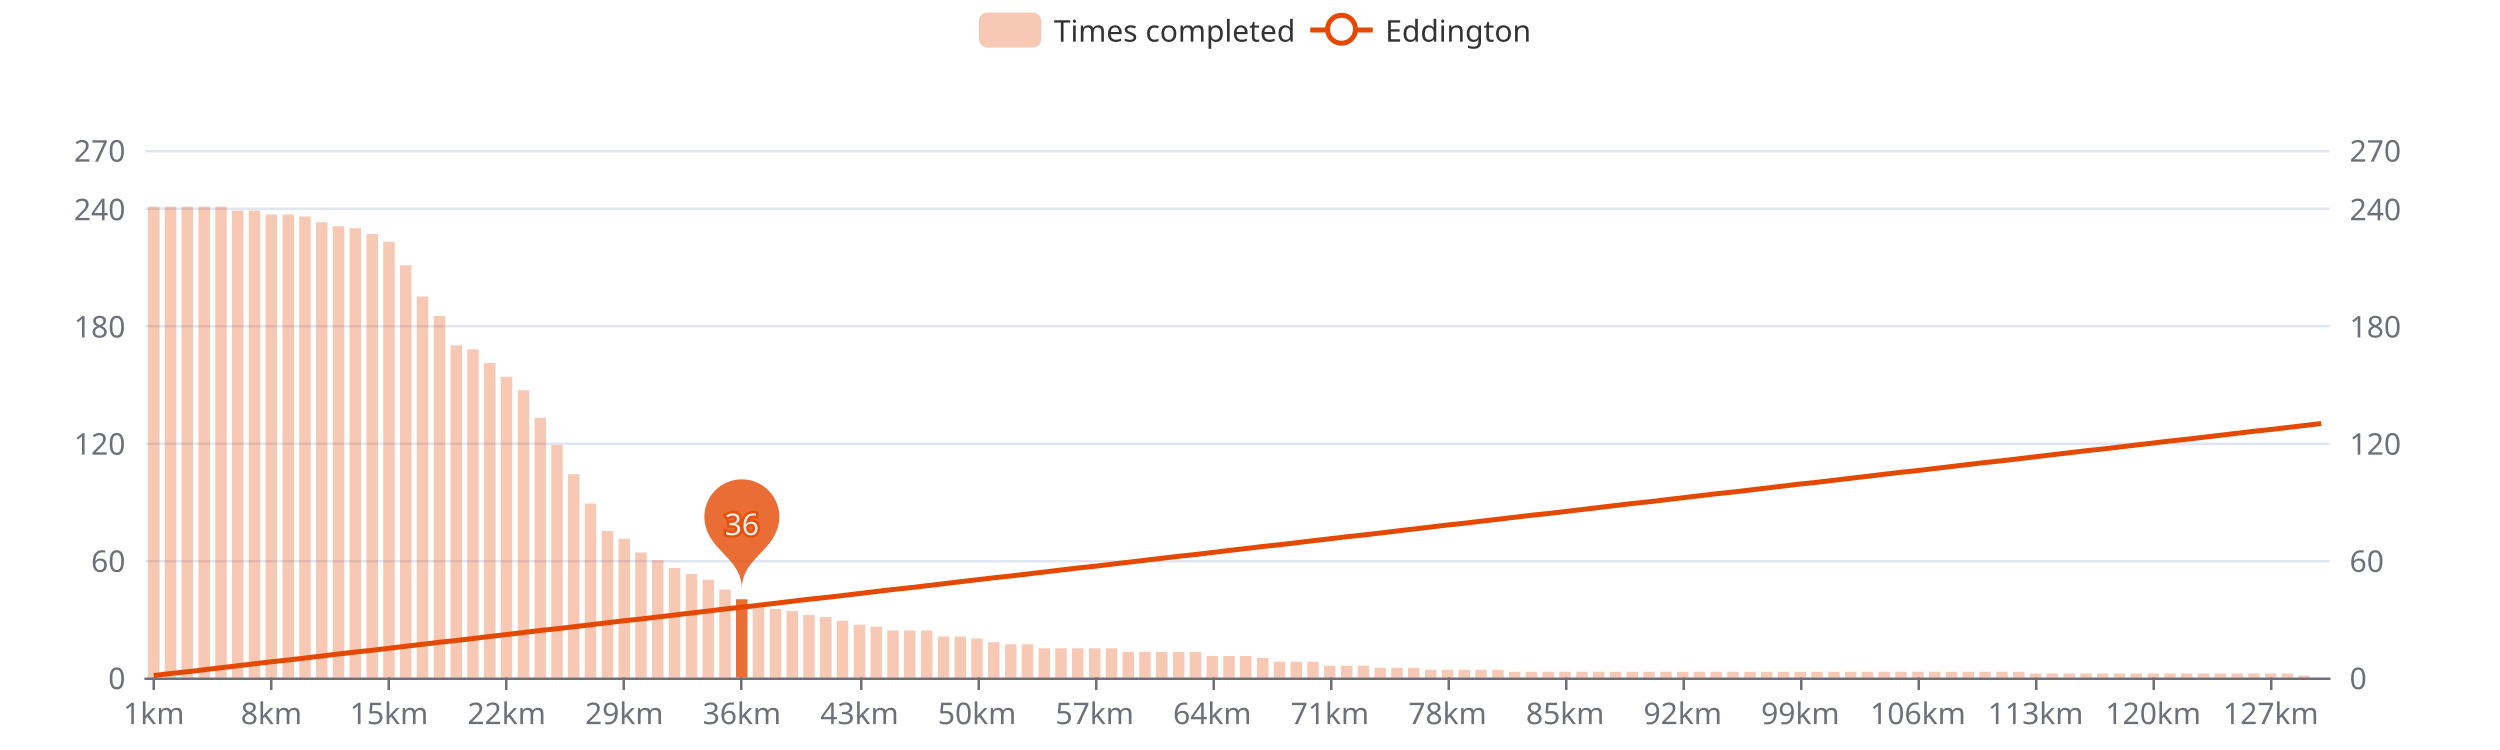
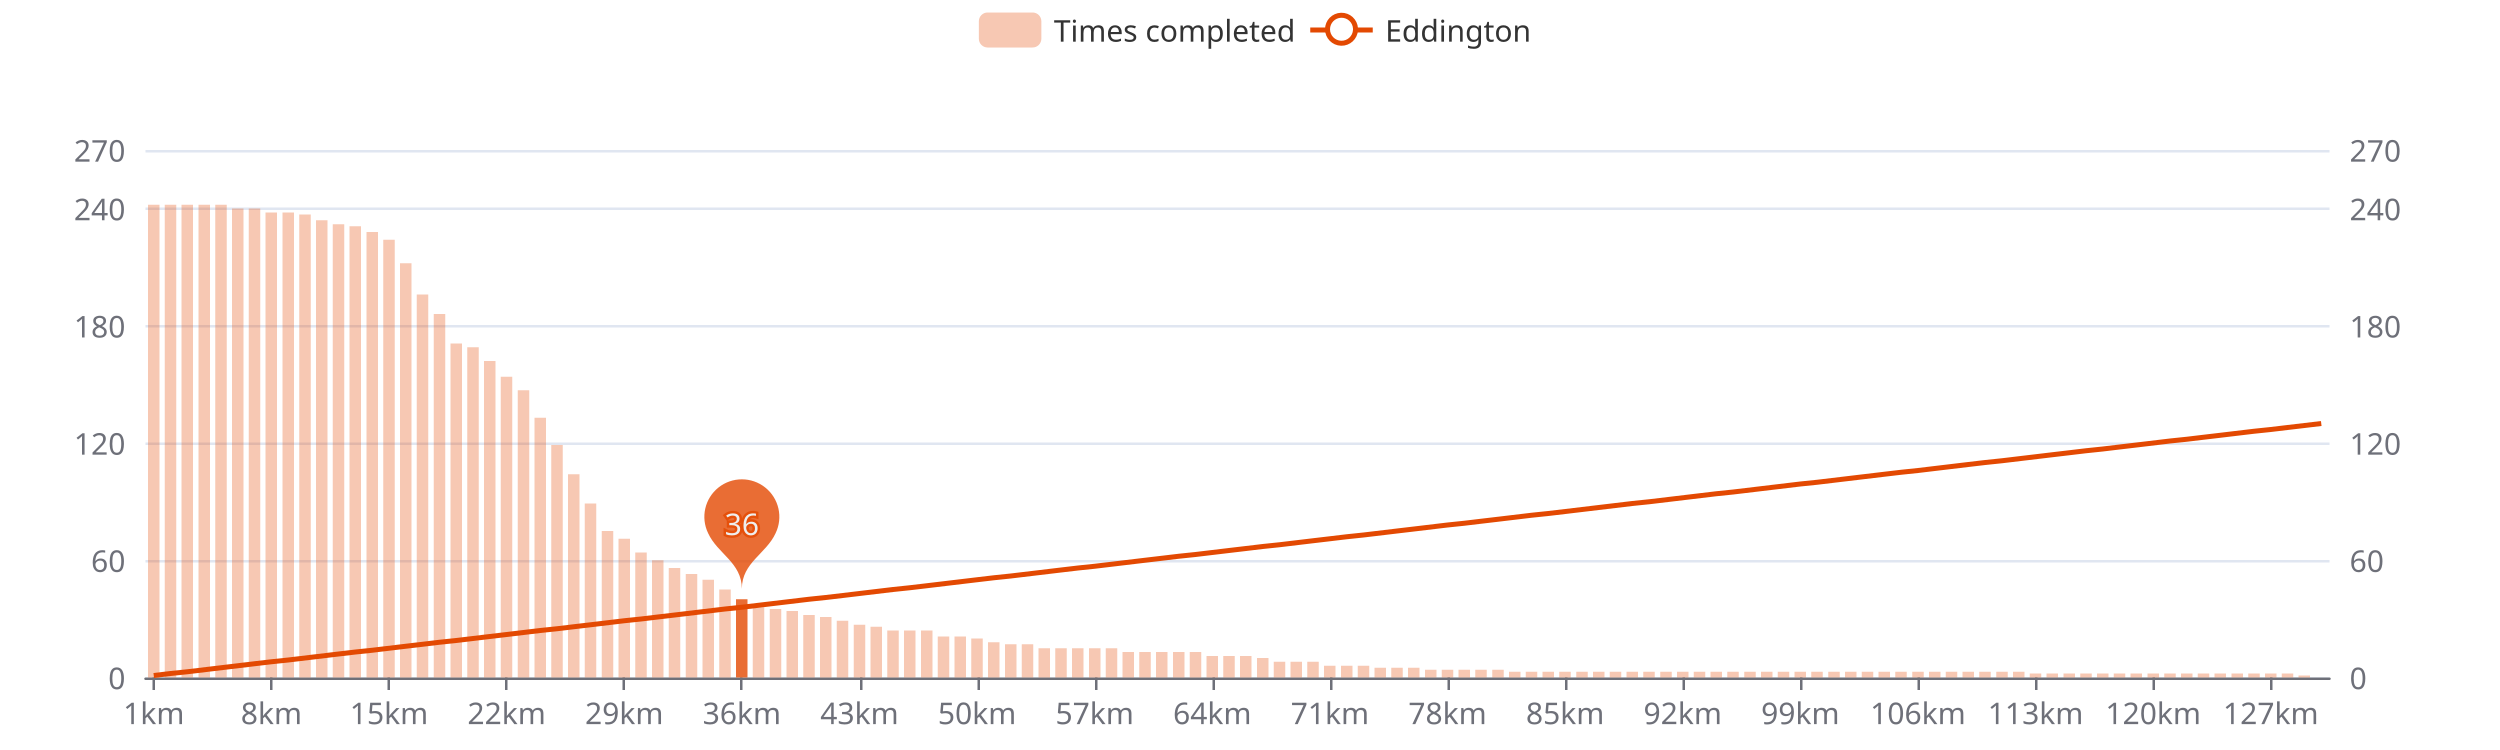
<svg xmlns="http://www.w3.org/2000/svg" width="1000" height="300" version="1.1" baseProfile="full" viewBox="0 0 1000 300">
  <rect width="1000" height="300" x="0" y="0" id="0" fill="#ffffff" />
  <path d="M58.2 271.5L931.8 271.5" fill="none" stroke="#E0E6F1" />
  <path d="M58.2 224.5L931.8 224.5" fill="none" stroke="#E0E6F1" />
  <path d="M58.2 177.5L931.8 177.5" fill="none" stroke="#E0E6F1" />
  <path d="M58.2 130.5L931.8 130.5" fill="none" stroke="#E0E6F1" />
  <path d="M58.2 83.5L931.8 83.5" fill="none" stroke="#E0E6F1" />
  <path d="M58.2 60.5L931.8 60.5" fill="none" stroke="#E0E6F1" />
  <path d="M58.2 271.5L931.8 271.5" fill="none" stroke="#6E7079" stroke-linecap="round" />
  <path d="M61.5 271L61.5 276" fill="none" stroke="#6E7079" />
  <path d="M108.5 271L108.5 276" fill="none" stroke="#6E7079" />
  <path d="M155.5 271L155.5 276" fill="none" stroke="#6E7079" />
  <path d="M202.5 271L202.5 276" fill="none" stroke="#6E7079" />
  <path d="M249.5 271L249.5 276" fill="none" stroke="#6E7079" />
  <path d="M296.5 271L296.5 276" fill="none" stroke="#6E7079" />
  <path d="M344.5 271L344.5 276" fill="none" stroke="#6E7079" />
  <path d="M391.5 271L391.5 276" fill="none" stroke="#6E7079" />
  <path d="M438.5 271L438.5 276" fill="none" stroke="#6E7079" />
  <path d="M485.5 271L485.5 276" fill="none" stroke="#6E7079" />
  <path d="M532.5 271L532.5 276" fill="none" stroke="#6E7079" />
  <path d="M579.5 271L579.5 276" fill="none" stroke="#6E7079" />
  <path d="M626.5 271L626.5 276" fill="none" stroke="#6E7079" />
  <path d="M673.5 271L673.5 276" fill="none" stroke="#6E7079" />
  <path d="M720.5 271L720.5 276" fill="none" stroke="#6E7079" />
  <path d="M767.5 271L767.5 276" fill="none" stroke="#6E7079" />
  <path d="M814.5 271L814.5 276" fill="none" stroke="#6E7079" />
  <path d="M861.5 271L861.5 276" fill="none" stroke="#6E7079" />
  <path d="M908.5 271L908.5 276" fill="none" stroke="#6E7079" />
  <text dominant-baseline="central" text-anchor="end" style="font-size:12px;font-family:sans-serif;" transform="translate(50.16 271)" fill="#6E7079">0</text>
  <text dominant-baseline="central" text-anchor="end" style="font-size:12px;font-family:sans-serif;" transform="translate(50.16 224.1111)" fill="#6E7079">60</text>
  <text dominant-baseline="central" text-anchor="end" style="font-size:12px;font-family:sans-serif;" transform="translate(50.16 177.2222)" fill="#6E7079">120</text>
  <text dominant-baseline="central" text-anchor="end" style="font-size:12px;font-family:sans-serif;" transform="translate(50.16 130.3333)" fill="#6E7079">180</text>
  <text dominant-baseline="central" text-anchor="end" style="font-size:12px;font-family:sans-serif;" transform="translate(50.16 83.4444)" fill="#6E7079">240</text>
  <text dominant-baseline="central" text-anchor="end" style="font-size:12px;font-family:sans-serif;" transform="translate(50.16 60)" fill="#6E7079">270</text>
  <text dominant-baseline="central" text-anchor="start" style="font-size:12px;font-family:sans-serif;" transform="translate(939.84 271)" fill="#6E7079">0</text>
  <text dominant-baseline="central" text-anchor="start" style="font-size:12px;font-family:sans-serif;" transform="translate(939.84 224.1111)" fill="#6E7079">60</text>
  <text dominant-baseline="central" text-anchor="start" style="font-size:12px;font-family:sans-serif;" transform="translate(939.84 177.2222)" fill="#6E7079">120</text>
  <text dominant-baseline="central" text-anchor="start" style="font-size:12px;font-family:sans-serif;" transform="translate(939.84 130.3333)" fill="#6E7079">180</text>
  <text dominant-baseline="central" text-anchor="start" style="font-size:12px;font-family:sans-serif;" transform="translate(939.84 83.4444)" fill="#6E7079">240</text>
  <text dominant-baseline="central" text-anchor="start" style="font-size:12px;font-family:sans-serif;" transform="translate(939.84 60)" fill="#6E7079">270</text>
  <text dominant-baseline="central" text-anchor="middle" style="font-size:12px;font-family:sans-serif;" y="6" transform="translate(61.5203 279)" fill="#6E7079">1km</text>
  <text dominant-baseline="central" text-anchor="middle" style="font-size:12px;font-family:sans-serif;" y="6" transform="translate(108.5646 279)" fill="#6E7079">8km</text>
  <text dominant-baseline="central" text-anchor="middle" style="font-size:12px;font-family:sans-serif;" y="6" transform="translate(155.6089 279)" fill="#6E7079">15km</text>
  <text dominant-baseline="central" text-anchor="middle" style="font-size:12px;font-family:sans-serif;" y="6" transform="translate(202.6532 279)" fill="#6E7079">22km</text>
  <text dominant-baseline="central" text-anchor="middle" style="font-size:12px;font-family:sans-serif;" y="6" transform="translate(249.6975 279)" fill="#6E7079">29km</text>
  <text dominant-baseline="central" text-anchor="middle" style="font-size:12px;font-family:sans-serif;" y="6" transform="translate(296.7418 279)" fill="#6E7079">36km</text>
  <text dominant-baseline="central" text-anchor="middle" style="font-size:12px;font-family:sans-serif;" y="6" transform="translate(343.7862 279)" fill="#6E7079">43km</text>
  <text dominant-baseline="central" text-anchor="middle" style="font-size:12px;font-family:sans-serif;" y="6" transform="translate(390.8305 279)" fill="#6E7079">50km</text>
  <text dominant-baseline="central" text-anchor="middle" style="font-size:12px;font-family:sans-serif;" y="6" transform="translate(437.8748 279)" fill="#6E7079">57km</text>
  <text dominant-baseline="central" text-anchor="middle" style="font-size:12px;font-family:sans-serif;" y="6" transform="translate(484.9191 279)" fill="#6E7079">64km</text>
  <text dominant-baseline="central" text-anchor="middle" style="font-size:12px;font-family:sans-serif;" y="6" transform="translate(531.9634 279)" fill="#6E7079">71km</text>
  <text dominant-baseline="central" text-anchor="middle" style="font-size:12px;font-family:sans-serif;" y="6" transform="translate(579.0077 279)" fill="#6E7079">78km</text>
  <text dominant-baseline="central" text-anchor="middle" style="font-size:12px;font-family:sans-serif;" y="6" transform="translate(626.052 279)" fill="#6E7079">85km</text>
  <text dominant-baseline="central" text-anchor="middle" style="font-size:12px;font-family:sans-serif;" y="6" transform="translate(673.0963 279)" fill="#6E7079">92km</text>
  <text dominant-baseline="central" text-anchor="middle" style="font-size:12px;font-family:sans-serif;" y="6" transform="translate(720.1406 279)" fill="#6E7079">99km</text>
  <text dominant-baseline="central" text-anchor="middle" style="font-size:12px;font-family:sans-serif;" y="6" transform="translate(767.1849 279)" fill="#6E7079">106km</text>
  <text dominant-baseline="central" text-anchor="middle" style="font-size:12px;font-family:sans-serif;" y="6" transform="translate(814.2292 279)" fill="#6E7079">113km</text>
  <text dominant-baseline="central" text-anchor="middle" style="font-size:12px;font-family:sans-serif;" y="6" transform="translate(861.2735 279)" fill="#6E7079">120km</text>
  <text dominant-baseline="central" text-anchor="middle" style="font-size:12px;font-family:sans-serif;" y="6" transform="translate(908.3178 279)" fill="#6E7079">127km</text>
-   <path d="M59.2 271l4.6 0l0 -188.3l-4.6 0Z" fill="rgb(227,73,2)" fill-opacity="0.3" />
-   <path d="M65.9 271l4.6 0l0 -188.3l-4.6 0Z" fill="rgb(227,73,2)" fill-opacity="0.3" />
-   <path d="M72.6 271l4.6 0l0 -188.3l-4.6 0Z" fill="rgb(227,73,2)" fill-opacity="0.3" />
-   <path d="M79.4 271l4.6 0l0 -188.3l-4.6 0Z" fill="rgb(227,73,2)" fill-opacity="0.3" />
-   <path d="M86.1 271l4.6 0l0 -188.3l-4.6 0Z" fill="rgb(227,73,2)" fill-opacity="0.3" />
-   <path d="M92.8 271l4.6 0l0 -186.8l-4.6 0Z" fill="rgb(227,73,2)" fill-opacity="0.3" />
-   <path d="M99.5 271l4.6 0l0 -186.8l-4.6 0Z" fill="rgb(227,73,2)" fill-opacity="0.3" />
-   <path d="M106.2 271l4.6 0l0 -185.2l-4.6 0Z" fill="rgb(227,73,2)" fill-opacity="0.3" />
-   <path d="M113 271l4.6 0l0 -185.2l-4.6 0Z" fill="rgb(227,73,2)" fill-opacity="0.3" />
-   <path d="M119.7 271l4.6 0l0 -184.4l-4.6 0Z" fill="rgb(227,73,2)" fill-opacity="0.3" />
-   <path d="M126.4 271l4.6 0l0 -182.1l-4.6 0Z" fill="rgb(227,73,2)" fill-opacity="0.3" />
-   <path d="M133.1 271l4.6 0l0 -180.5l-4.6 0Z" fill="rgb(227,73,2)" fill-opacity="0.3" />
-   <path d="M139.8 271l4.6 0l0 -179.7l-4.6 0Z" fill="rgb(227,73,2)" fill-opacity="0.3" />
-   <path d="M146.6 271l4.6 0l0 -177.4l-4.6 0Z" fill="rgb(227,73,2)" fill-opacity="0.3" />
-   <path d="M153.3 271l4.6 0l0 -174.3l-4.6 0Z" fill="rgb(227,73,2)" fill-opacity="0.3" />
-   <path d="M160 271l4.6 0l0 -164.9l-4.6 0Z" fill="rgb(227,73,2)" fill-opacity="0.3" />
-   <path d="M166.7 271l4.6 0l0 -152.4l-4.6 0Z" fill="rgb(227,73,2)" fill-opacity="0.3" />
-   <path d="M173.5 271l4.6 0l0 -144.6l-4.6 0Z" fill="rgb(227,73,2)" fill-opacity="0.3" />
-   <path d="M180.2 271l4.6 0l0 -132.9l-4.6 0Z" fill="rgb(227,73,2)" fill-opacity="0.3" />
-   <path d="M186.9 271l4.6 0l0 -131.3l-4.6 0Z" fill="rgb(227,73,2)" fill-opacity="0.3" />
-   <path d="M193.6 271l4.6 0l0 -125.8l-4.6 0Z" fill="rgb(227,73,2)" fill-opacity="0.3" />
+   <path d="M59.2 271l4.6 0l0 -189.1l-4.6 0Z" fill="rgb(227,73,2)" fill-opacity="0.3" />
+   <path d="M65.9 271l4.6 0l0 -189.1l-4.6 0Z" fill="rgb(227,73,2)" fill-opacity="0.3" />
+   <path d="M72.6 271l4.6 0l0 -189.1l-4.6 0Z" fill="rgb(227,73,2)" fill-opacity="0.3" />
+   <path d="M79.4 271l4.6 0l0 -189.1l-4.6 0Z" fill="rgb(227,73,2)" fill-opacity="0.3" />
+   <path d="M86.1 271l4.6 0l0 -189.1l-4.6 0Z" fill="rgb(227,73,2)" fill-opacity="0.3" />
+   <path d="M92.8 271l4.6 0l0 -187.6l-4.6 0Z" fill="rgb(227,73,2)" fill-opacity="0.3" />
+   <path d="M99.5 271l4.6 0l0 -187.6l-4.6 0Z" fill="rgb(227,73,2)" fill-opacity="0.3" />
+   <path d="M106.2 271l4.6 0l0 -186l-4.6 0Z" fill="rgb(227,73,2)" fill-opacity="0.3" />
+   <path d="M113 271l4.6 0l0 -186l-4.6 0Z" fill="rgb(227,73,2)" fill-opacity="0.3" />
+   <path d="M119.7 271l4.6 0l0 -185.2l-4.6 0Z" fill="rgb(227,73,2)" fill-opacity="0.3" />
+   <path d="M126.4 271l4.6 0l0 -182.9l-4.6 0Z" fill="rgb(227,73,2)" fill-opacity="0.3" />
+   <path d="M133.1 271l4.6 0l0 -181.3l-4.6 0Z" fill="rgb(227,73,2)" fill-opacity="0.3" />
+   <path d="M139.8 271l4.6 0l0 -180.5l-4.6 0Z" fill="rgb(227,73,2)" fill-opacity="0.3" />
+   <path d="M146.6 271l4.6 0l0 -178.2l-4.6 0Z" fill="rgb(227,73,2)" fill-opacity="0.3" />
+   <path d="M153.3 271l4.6 0l0 -175.1l-4.6 0Z" fill="rgb(227,73,2)" fill-opacity="0.3" />
+   <path d="M160 271l4.6 0l0 -165.7l-4.6 0Z" fill="rgb(227,73,2)" fill-opacity="0.3" />
+   <path d="M166.7 271l4.6 0l0 -153.2l-4.6 0Z" fill="rgb(227,73,2)" fill-opacity="0.3" />
+   <path d="M173.5 271l4.6 0l0 -145.4l-4.6 0Z" fill="rgb(227,73,2)" fill-opacity="0.3" />
+   <path d="M180.2 271l4.6 0l0 -133.6l-4.6 0Z" fill="rgb(227,73,2)" fill-opacity="0.3" />
+   <path d="M186.9 271l4.6 0l0 -132.1l-4.6 0Z" fill="rgb(227,73,2)" fill-opacity="0.3" />
+   <path d="M193.6 271l4.6 0l0 -126.6l-4.6 0Z" fill="rgb(227,73,2)" fill-opacity="0.3" />
  <path d="M200.3 271l4.6 0l0 -120.3l-4.6 0Z" fill="rgb(227,73,2)" fill-opacity="0.3" />
  <path d="M207.1 271l4.6 0l0 -114.9l-4.6 0Z" fill="rgb(227,73,2)" fill-opacity="0.3" />
  <path d="M213.8 271l4.6 0l0 -103.9l-4.6 0Z" fill="rgb(227,73,2)" fill-opacity="0.3" />
  <path d="M220.5 271l4.6 0l0 -93l-4.6 0Z" fill="rgb(227,73,2)" fill-opacity="0.3" />
  <path d="M227.2 271l4.6 0l0 -81.3l-4.6 0Z" fill="rgb(227,73,2)" fill-opacity="0.3" />
  <path d="M233.9 271l4.6 0l0 -69.6l-4.6 0Z" fill="rgb(227,73,2)" fill-opacity="0.3" />
  <path d="M240.7 271l4.6 0l0 -58.6l-4.6 0Z" fill="rgb(227,73,2)" fill-opacity="0.3" />
  <path d="M247.4 271l4.6 0l0 -55.5l-4.6 0Z" fill="rgb(227,73,2)" fill-opacity="0.3" />
  <path d="M254.1 271l4.6 0l0 -50l-4.6 0Z" fill="rgb(227,73,2)" fill-opacity="0.3" />
  <path d="M260.8 271l4.6 0l0 -46.9l-4.6 0Z" fill="rgb(227,73,2)" fill-opacity="0.3" />
  <path d="M267.5 271l4.6 0l0 -43.8l-4.6 0Z" fill="rgb(227,73,2)" fill-opacity="0.3" />
  <path d="M274.3 271l4.6 0l0 -41.4l-4.6 0Z" fill="rgb(227,73,2)" fill-opacity="0.3" />
  <path d="M281 271l4.6 0l0 -39.1l-4.6 0Z" fill="rgb(227,73,2)" fill-opacity="0.3" />
  <path d="M287.7 271l4.6 0l0 -35.2l-4.6 0Z" fill="rgb(227,73,2)" fill-opacity="0.3" />
  <path d="M294.4 271l4.6 0l0 -31.3l-4.6 0Z" fill="rgb(227,73,2)" fill-opacity="0.8" />
  <path d="M301.1 271l4.6 0l0 -28.1l-4.6 0Z" fill="rgb(227,73,2)" fill-opacity="0.3" />
  <path d="M307.9 271l4.6 0l0 -27.4l-4.6 0Z" fill="rgb(227,73,2)" fill-opacity="0.3" />
  <path d="M314.6 271l4.6 0l0 -26.6l-4.6 0Z" fill="rgb(227,73,2)" fill-opacity="0.3" />
  <path d="M321.3 271l4.6 0l0 -25l-4.6 0Z" fill="rgb(227,73,2)" fill-opacity="0.3" />
  <path d="M328 271l4.6 0l0 -24.2l-4.6 0Z" fill="rgb(227,73,2)" fill-opacity="0.3" />
  <path d="M334.7 271l4.6 0l0 -22.7l-4.6 0Z" fill="rgb(227,73,2)" fill-opacity="0.3" />
  <path d="M341.5 271l4.6 0l0 -21.1l-4.6 0Z" fill="rgb(227,73,2)" fill-opacity="0.3" />
  <path d="M348.2 271l4.6 0l0 -20.3l-4.6 0Z" fill="rgb(227,73,2)" fill-opacity="0.3" />
  <path d="M354.9 271l4.6 0l0 -18.8l-4.6 0Z" fill="rgb(227,73,2)" fill-opacity="0.3" />
  <path d="M361.6 271l4.6 0l0 -18.8l-4.6 0Z" fill="rgb(227,73,2)" fill-opacity="0.3" />
  <path d="M368.4 271l4.6 0l0 -18.8l-4.6 0Z" fill="rgb(227,73,2)" fill-opacity="0.3" />
  <path d="M375.1 271l4.6 0l0 -16.4l-4.6 0Z" fill="rgb(227,73,2)" fill-opacity="0.3" />
  <path d="M381.8 271l4.6 0l0 -16.4l-4.6 0Z" fill="rgb(227,73,2)" fill-opacity="0.3" />
  <path d="M388.5 271l4.6 0l0 -15.6l-4.6 0Z" fill="rgb(227,73,2)" fill-opacity="0.3" />
  <path d="M395.2 271l4.6 0l0 -14.1l-4.6 0Z" fill="rgb(227,73,2)" fill-opacity="0.3" />
  <path d="M402 271l4.6 0l0 -13.3l-4.6 0Z" fill="rgb(227,73,2)" fill-opacity="0.3" />
  <path d="M408.7 271l4.6 0l0 -13.3l-4.6 0Z" fill="rgb(227,73,2)" fill-opacity="0.3" />
  <path d="M415.4 271l4.6 0l0 -11.7l-4.6 0Z" fill="rgb(227,73,2)" fill-opacity="0.3" />
  <path d="M422.1 271l4.6 0l0 -11.7l-4.6 0Z" fill="rgb(227,73,2)" fill-opacity="0.3" />
  <path d="M428.8 271l4.6 0l0 -11.7l-4.6 0Z" fill="rgb(227,73,2)" fill-opacity="0.3" />
  <path d="M435.6 271l4.6 0l0 -11.7l-4.6 0Z" fill="rgb(227,73,2)" fill-opacity="0.3" />
  <path d="M442.3 271l4.6 0l0 -11.7l-4.6 0Z" fill="rgb(227,73,2)" fill-opacity="0.3" />
  <path d="M449 271l4.6 0l0 -10.2l-4.6 0Z" fill="rgb(227,73,2)" fill-opacity="0.3" />
  <path d="M455.7 271l4.6 0l0 -10.2l-4.6 0Z" fill="rgb(227,73,2)" fill-opacity="0.3" />
  <path d="M462.4 271l4.6 0l0 -10.2l-4.6 0Z" fill="rgb(227,73,2)" fill-opacity="0.3" />
  <path d="M469.2 271l4.6 0l0 -10.2l-4.6 0Z" fill="rgb(227,73,2)" fill-opacity="0.3" />
  <path d="M475.9 271l4.6 0l0 -10.2l-4.6 0Z" fill="rgb(227,73,2)" fill-opacity="0.3" />
  <path d="M482.6 271l4.6 0l0 -8.6l-4.6 0Z" fill="rgb(227,73,2)" fill-opacity="0.3" />
  <path d="M489.3 271l4.6 0l0 -8.6l-4.6 0Z" fill="rgb(227,73,2)" fill-opacity="0.3" />
  <path d="M496 271l4.6 0l0 -8.6l-4.6 0Z" fill="rgb(227,73,2)" fill-opacity="0.3" />
  <path d="M502.8 271l4.6 0l0 -7.8l-4.6 0Z" fill="rgb(227,73,2)" fill-opacity="0.3" />
  <path d="M509.5 271l4.6 0l0 -6.3l-4.6 0Z" fill="rgb(227,73,2)" fill-opacity="0.3" />
  <path d="M516.2 271l4.6 0l0 -6.3l-4.6 0Z" fill="rgb(227,73,2)" fill-opacity="0.3" />
  <path d="M522.9 271l4.6 0l0 -6.3l-4.6 0Z" fill="rgb(227,73,2)" fill-opacity="0.3" />
  <path d="M529.6 271l4.6 0l0 -4.7l-4.6 0Z" fill="rgb(227,73,2)" fill-opacity="0.3" />
  <path d="M536.4 271l4.6 0l0 -4.7l-4.6 0Z" fill="rgb(227,73,2)" fill-opacity="0.3" />
  <path d="M543.1 271l4.6 0l0 -4.7l-4.6 0Z" fill="rgb(227,73,2)" fill-opacity="0.3" />
  <path d="M549.8 271l4.6 0l0 -3.9l-4.6 0Z" fill="rgb(227,73,2)" fill-opacity="0.3" />
  <path d="M556.5 271l4.6 0l0 -3.9l-4.6 0Z" fill="rgb(227,73,2)" fill-opacity="0.3" />
  <path d="M563.2 271l4.6 0l0 -3.9l-4.6 0Z" fill="rgb(227,73,2)" fill-opacity="0.3" />
  <path d="M570 271l4.6 0l0 -3.1l-4.6 0Z" fill="rgb(227,73,2)" fill-opacity="0.3" />
  <path d="M576.7 271l4.6 0l0 -3.1l-4.6 0Z" fill="rgb(227,73,2)" fill-opacity="0.3" />
  <path d="M583.4 271l4.6 0l0 -3.1l-4.6 0Z" fill="rgb(227,73,2)" fill-opacity="0.3" />
  <path d="M590.1 271l4.6 0l0 -3.1l-4.6 0Z" fill="rgb(227,73,2)" fill-opacity="0.3" />
  <path d="M596.9 271l4.6 0l0 -3.1l-4.6 0Z" fill="rgb(227,73,2)" fill-opacity="0.3" />
  <path d="M603.6 271l4.6 0l0 -2.3l-4.6 0Z" fill="rgb(227,73,2)" fill-opacity="0.3" />
  <path d="M610.3 271l4.6 0l0 -2.3l-4.6 0Z" fill="rgb(227,73,2)" fill-opacity="0.3" />
  <path d="M617 271l4.6 0l0 -2.3l-4.6 0Z" fill="rgb(227,73,2)" fill-opacity="0.3" />
  <path d="M623.7 271l4.6 0l0 -2.3l-4.6 0Z" fill="rgb(227,73,2)" fill-opacity="0.3" />
  <path d="M630.5 271l4.6 0l0 -2.3l-4.6 0Z" fill="rgb(227,73,2)" fill-opacity="0.3" />
  <path d="M637.2 271l4.6 0l0 -2.3l-4.6 0Z" fill="rgb(227,73,2)" fill-opacity="0.3" />
  <path d="M643.9 271l4.6 0l0 -2.3l-4.6 0Z" fill="rgb(227,73,2)" fill-opacity="0.3" />
  <path d="M650.6 271l4.6 0l0 -2.3l-4.6 0Z" fill="rgb(227,73,2)" fill-opacity="0.3" />
  <path d="M657.3 271l4.6 0l0 -2.3l-4.6 0Z" fill="rgb(227,73,2)" fill-opacity="0.3" />
  <path d="M664.1 271l4.6 0l0 -2.3l-4.6 0Z" fill="rgb(227,73,2)" fill-opacity="0.3" />
  <path d="M670.8 271l4.6 0l0 -2.3l-4.6 0Z" fill="rgb(227,73,2)" fill-opacity="0.3" />
  <path d="M677.5 271l4.6 0l0 -2.3l-4.6 0Z" fill="rgb(227,73,2)" fill-opacity="0.3" />
  <path d="M684.2 271l4.6 0l0 -2.3l-4.6 0Z" fill="rgb(227,73,2)" fill-opacity="0.3" />
  <path d="M690.9 271l4.6 0l0 -2.3l-4.6 0Z" fill="rgb(227,73,2)" fill-opacity="0.3" />
  <path d="M697.7 271l4.6 0l0 -2.3l-4.6 0Z" fill="rgb(227,73,2)" fill-opacity="0.3" />
  <path d="M704.4 271l4.6 0l0 -2.3l-4.6 0Z" fill="rgb(227,73,2)" fill-opacity="0.3" />
  <path d="M711.1 271l4.6 0l0 -2.3l-4.6 0Z" fill="rgb(227,73,2)" fill-opacity="0.3" />
  <path d="M717.8 271l4.6 0l0 -2.3l-4.6 0Z" fill="rgb(227,73,2)" fill-opacity="0.3" />
  <path d="M724.5 271l4.6 0l0 -2.3l-4.6 0Z" fill="rgb(227,73,2)" fill-opacity="0.3" />
  <path d="M731.3 271l4.6 0l0 -2.3l-4.6 0Z" fill="rgb(227,73,2)" fill-opacity="0.3" />
  <path d="M738 271l4.6 0l0 -2.3l-4.6 0Z" fill="rgb(227,73,2)" fill-opacity="0.3" />
  <path d="M744.7 271l4.6 0l0 -2.3l-4.6 0Z" fill="rgb(227,73,2)" fill-opacity="0.3" />
  <path d="M751.4 271l4.6 0l0 -2.3l-4.6 0Z" fill="rgb(227,73,2)" fill-opacity="0.3" />
  <path d="M758.1 271l4.6 0l0 -2.3l-4.6 0Z" fill="rgb(227,73,2)" fill-opacity="0.3" />
  <path d="M764.9 271l4.6 0l0 -2.3l-4.6 0Z" fill="rgb(227,73,2)" fill-opacity="0.3" />
  <path d="M771.6 271l4.6 0l0 -2.3l-4.6 0Z" fill="rgb(227,73,2)" fill-opacity="0.3" />
  <path d="M778.3 271l4.6 0l0 -2.3l-4.6 0Z" fill="rgb(227,73,2)" fill-opacity="0.3" />
  <path d="M785 271l4.6 0l0 -2.3l-4.6 0Z" fill="rgb(227,73,2)" fill-opacity="0.3" />
  <path d="M791.7 271l4.6 0l0 -2.3l-4.6 0Z" fill="rgb(227,73,2)" fill-opacity="0.3" />
  <path d="M798.5 271l4.6 0l0 -2.3l-4.6 0Z" fill="rgb(227,73,2)" fill-opacity="0.3" />
  <path d="M805.2 271l4.6 0l0 -2.3l-4.6 0Z" fill="rgb(227,73,2)" fill-opacity="0.3" />
  <path d="M811.9 271l4.6 0l0 -1.6l-4.6 0Z" fill="rgb(227,73,2)" fill-opacity="0.3" />
  <path d="M818.6 271l4.6 0l0 -1.6l-4.6 0Z" fill="rgb(227,73,2)" fill-opacity="0.3" />
  <path d="M825.4 271l4.6 0l0 -1.6l-4.6 0Z" fill="rgb(227,73,2)" fill-opacity="0.3" />
  <path d="M832.1 271l4.6 0l0 -1.6l-4.6 0Z" fill="rgb(227,73,2)" fill-opacity="0.3" />
  <path d="M838.8 271l4.6 0l0 -1.6l-4.6 0Z" fill="rgb(227,73,2)" fill-opacity="0.3" />
  <path d="M845.5 271l4.6 0l0 -1.6l-4.6 0Z" fill="rgb(227,73,2)" fill-opacity="0.3" />
  <path d="M852.2 271l4.6 0l0 -1.6l-4.6 0Z" fill="rgb(227,73,2)" fill-opacity="0.3" />
  <path d="M859 271l4.6 0l0 -1.6l-4.6 0Z" fill="rgb(227,73,2)" fill-opacity="0.3" />
  <path d="M865.7 271l4.6 0l0 -1.6l-4.6 0Z" fill="rgb(227,73,2)" fill-opacity="0.3" />
  <path d="M872.4 271l4.6 0l0 -1.6l-4.6 0Z" fill="rgb(227,73,2)" fill-opacity="0.3" />
  <path d="M879.1 271l4.6 0l0 -1.6l-4.6 0Z" fill="rgb(227,73,2)" fill-opacity="0.3" />
  <path d="M885.8 271l4.6 0l0 -1.6l-4.6 0Z" fill="rgb(227,73,2)" fill-opacity="0.3" />
  <path d="M892.6 271l4.6 0l0 -1.6l-4.6 0Z" fill="rgb(227,73,2)" fill-opacity="0.3" />
  <path d="M899.3 271l4.6 0l0 -1.6l-4.6 0Z" fill="rgb(227,73,2)" fill-opacity="0.3" />
  <path d="M906 271l4.6 0l0 -1.6l-4.6 0Z" fill="rgb(227,73,2)" fill-opacity="0.3" />
  <path d="M912.7 271l4.6 0l0 -1.6l-4.6 0Z" fill="rgb(227,73,2)" fill-opacity="0.3" />
  <path d="M919.4 271l4.6 0l0 -0.8l-4.6 0Z" fill="rgb(227,73,2)" fill-opacity="0.3" />
  <path d="M926.2 271l4.6 0l0 0l-4.6 0Z" fill="rgb(227,73,2)" fill-opacity="0.3" />
  <path d="M-5 -5l226.9 0l0 24l-226.9 0Z" transform="translate(391.54 5)" fill="rgb(0,0,0)" fill-opacity="0" stroke="#ccc" stroke-width="0" />
  <path d="M3.5 0L21.5 0A3.5 3.5 0 0 1 25 3.5L25 10.5A3.5 3.5 0 0 1 21.5 14L3.5 14A3.5 3.5 0 0 1 0 10.5L0 3.5A3.5 3.5 0 0 1 3.5 0" transform="translate(391.54 5)" fill="rgb(227,73,2)" fill-opacity="0.3" />
  <text dominant-baseline="central" text-anchor="start" style="font-size:12px;font-family:sans-serif;" xml:space="preserve" x="30" y="7" transform="translate(391.54 5)" fill="#333">Times completed</text>
  <path d="M0 7L25 7" transform="translate(524.1 5)" fill="#000" stroke="#E34902" stroke-width="2" stroke-linecap="butt" stroke-miterlimit="10" />
  <path d="M18.1 7A5.6 5.6 0 1 1 18.1 6.4A5.6 5.6 0 0 1 18.1 7" transform="translate(524.1 5)" fill="#fff" stroke="#E34902" stroke-width="2" stroke-linecap="butt" stroke-miterlimit="10" />
  <text dominant-baseline="central" text-anchor="start" style="font-size:12px;font-family:sans-serif;" x="30" y="7" transform="translate(524.1 5)" fill="#333">Eddington</text>
  <path d="M-0.54 -0.89A0.6 0.6 0 1 1 0.54 -0.89C0.39 -0.56 0 -0.42 0 0C0 -0.42 -0.39 -0.56 -0.54 -0.89Z" transform="matrix(25,0,0,25,296.7418,235.5222)" fill="rgb(227,73,2)" fill-opacity="0.8" />
  <text dominant-baseline="central" text-anchor="middle" style="font-size:12px;font-family:sans-serif;" transform="translate(296.7418 209.3794)" fill="#eee" stroke="rgb(227,73,2)" stroke-width="2" paint-order="stroke" stroke-opacity="0.8" stroke-miterlimit="2">36</text>
  <g clip-path="url(#zr0-c0)">
    <path d="M61.5 270.2L68.2 269.4L75 268.7L81.7 267.9L88.4 267.1L95.1 266.3L101.8 265.5L108.6 264.7L115.3 264L122 263.2L128.7 262.4L135.4 261.6L142.2 260.8L148.9 260.1L155.6 259.3L162.3 258.5L169.1 257.7L175.8 256.9L182.5 256.2L189.2 255.4L195.9 254.6L202.7 253.8L209.4 253L216.1 252.2L222.8 251.5L229.5 250.7L236.3 249.9L243 249.1L249.7 248.3L256.4 247.6L263.1 246.8L269.9 246L276.6 245.2L283.3 244.4L290 243.6L296.7 242.9L303.5 242.1L310.2 241.3L316.9 240.5L323.6 239.7L330.3 239L337.1 238.2L343.8 237.4L350.5 236.6L357.2 235.8L363.9 235.1L370.7 234.3L377.4 233.5L384.1 232.7L390.8 231.9L397.6 231.1L404.3 230.4L411 229.6L417.7 228.8L424.4 228L431.2 227.2L437.9 226.5L444.6 225.7L451.3 224.9L458 224.1L464.8 223.3L471.5 222.5L478.2 221.8L484.9 221L491.6 220.2L498.4 219.4L505.1 218.6L511.8 217.9L518.5 217.1L525.2 216.3L532 215.5L538.7 214.7L545.4 214L552.1 213.2L558.8 212.4L565.6 211.6L572.3 210.8L579 210L585.7 209.3L592.4 208.5L599.2 207.7L605.9 206.9L612.6 206.1L619.3 205.4L626.1 204.6L632.8 203.8L639.5 203L646.2 202.2L652.9 201.4L659.7 200.7L666.4 199.9L673.1 199.1L679.8 198.3L686.5 197.5L693.3 196.8L700 196L706.7 195.2L713.4 194.4L720.1 193.6L726.9 192.9L733.6 192.1L740.3 191.3L747 190.5L753.7 189.7L760.5 188.9L767.2 188.2L773.9 187.4L780.6 186.6L787.3 185.8L794.1 185L800.8 184.3L807.5 183.5L814.2 182.7L820.9 181.9L827.7 181.1L834.4 180.3L841.1 179.6L847.8 178.8L854.6 178L861.3 177.2L868 176.4L874.7 175.7L881.4 174.9L888.2 174.1L894.9 173.3L901.6 172.5L908.3 171.8L915 171L921.8 170.2L928.5 169.4" fill="none" stroke="#E34902" stroke-width="2" stroke-linejoin="bevel" />
  </g>
  <defs>
    <clipPath id="zr0-c0">
      <path d="M57 59l876 0l0 213l-876 0Z" fill="#000" />
    </clipPath>
  </defs>
</svg>
